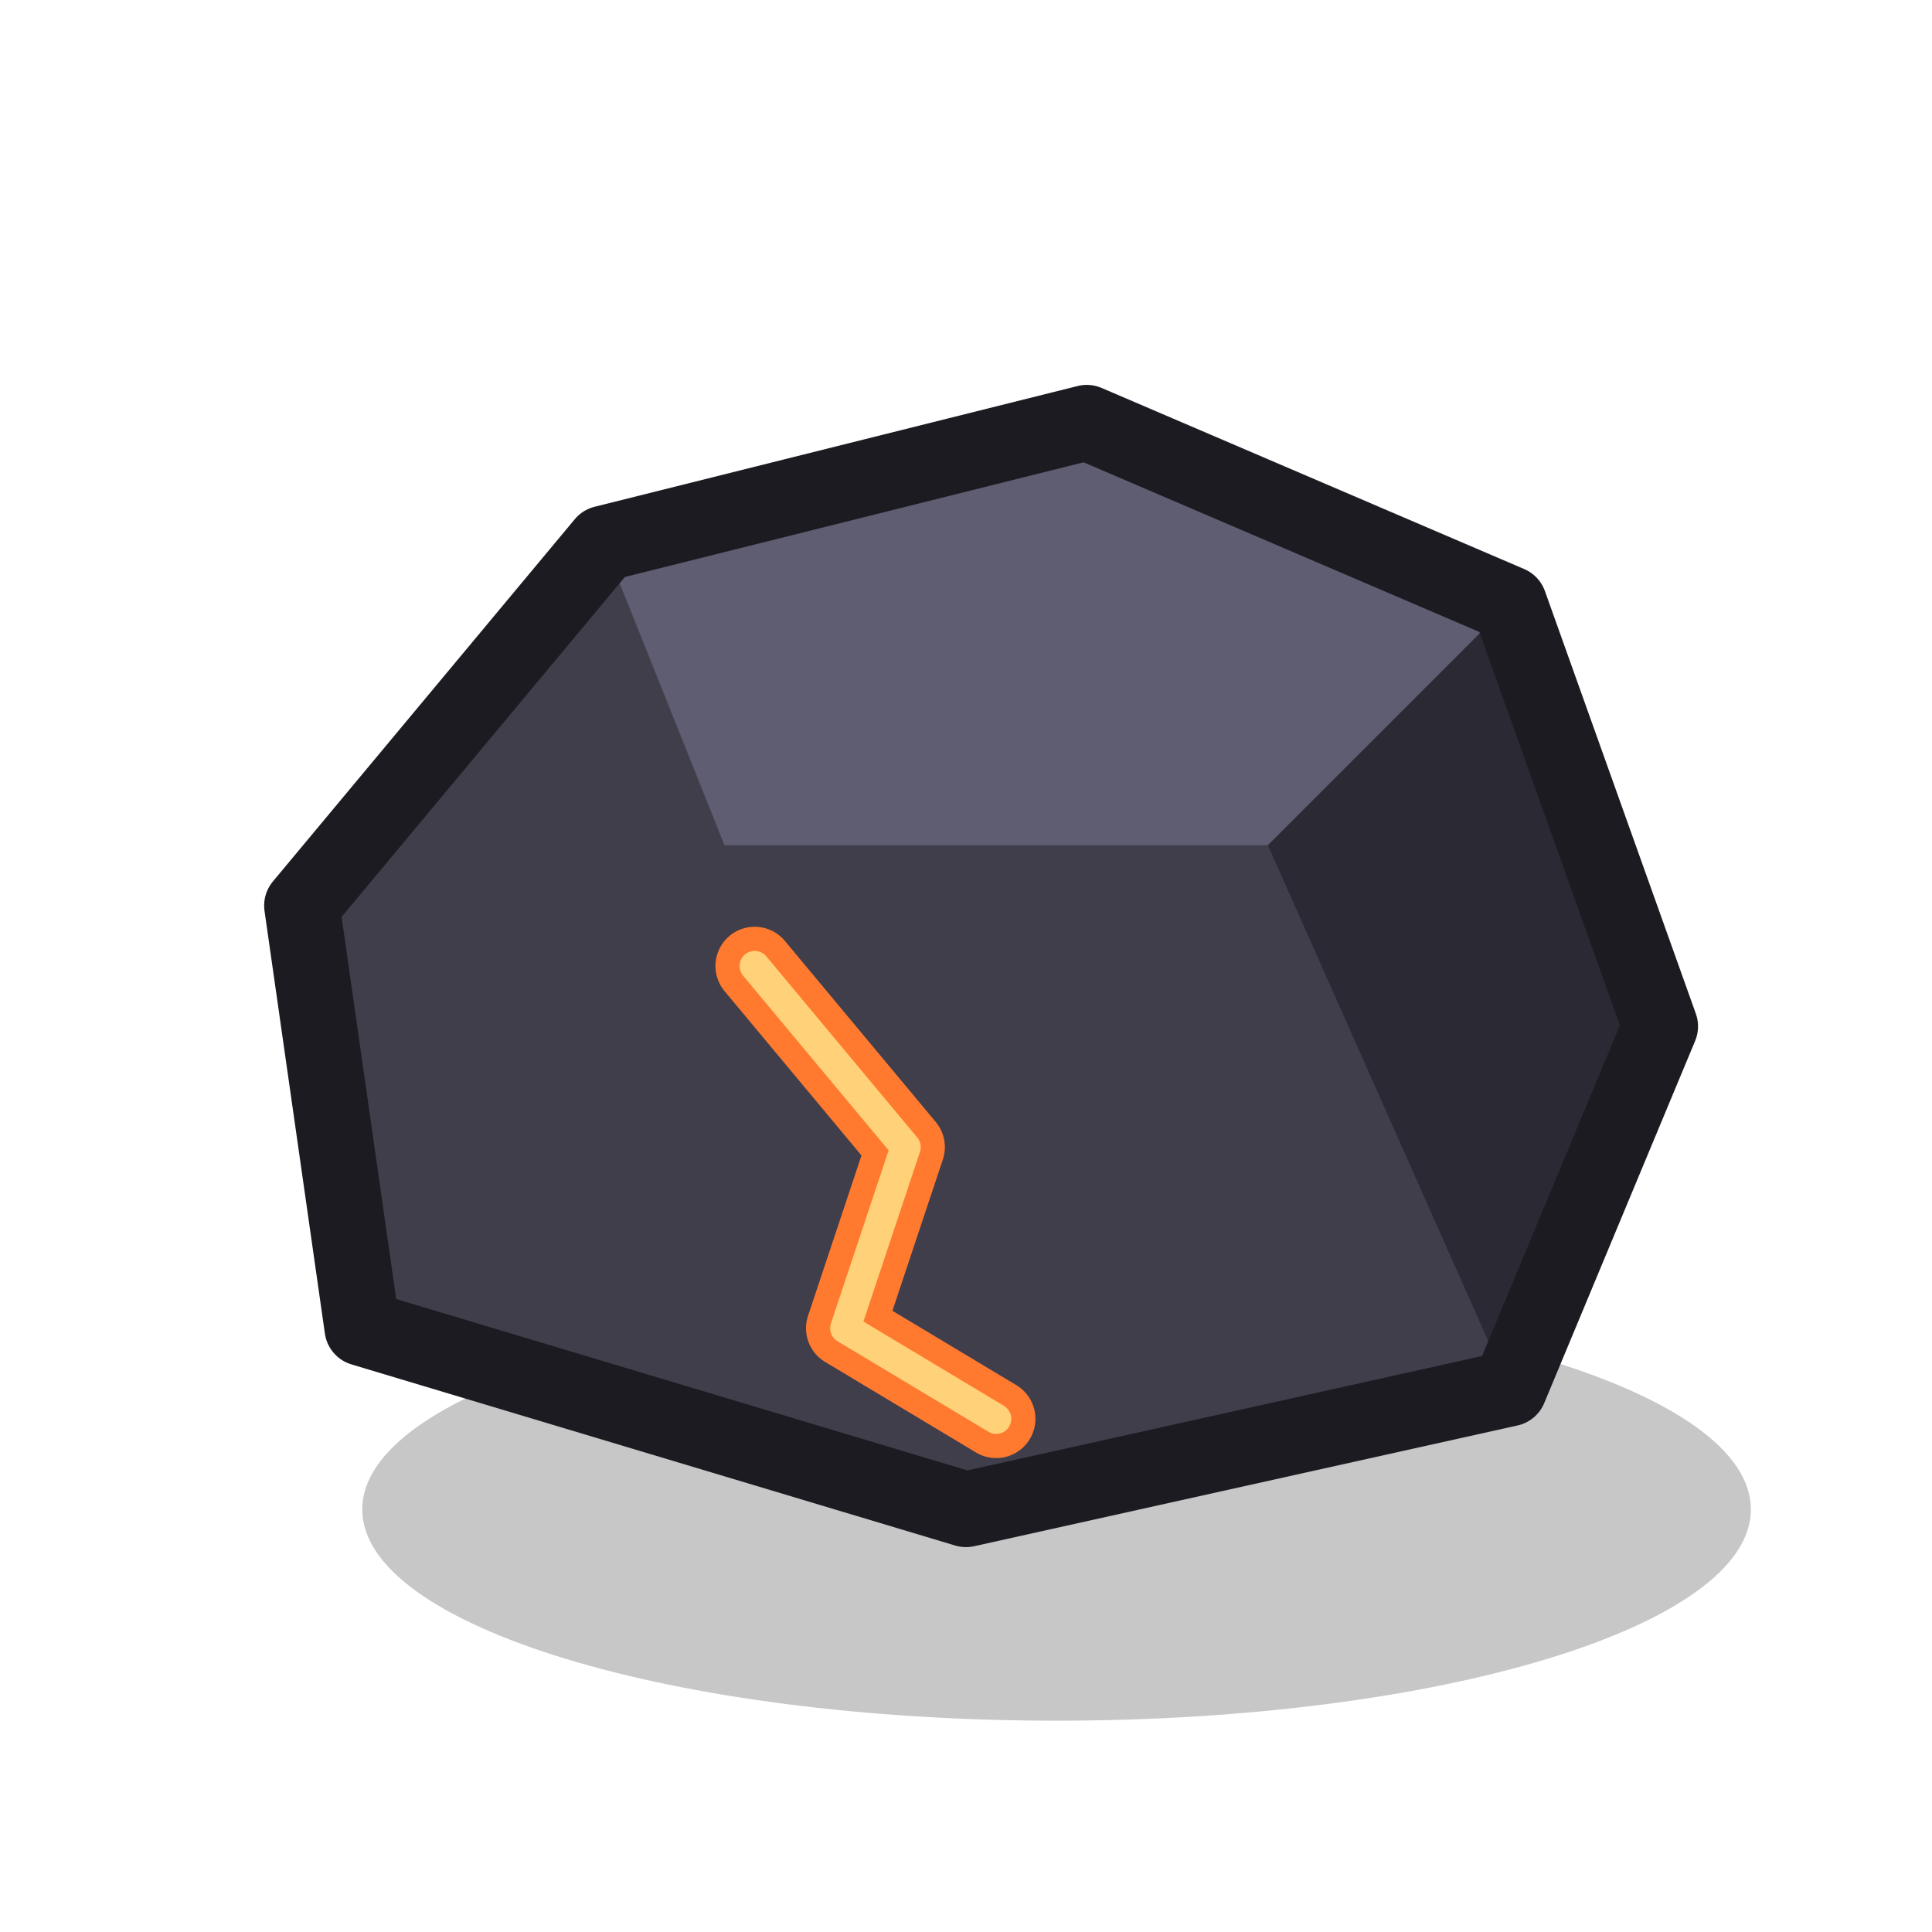
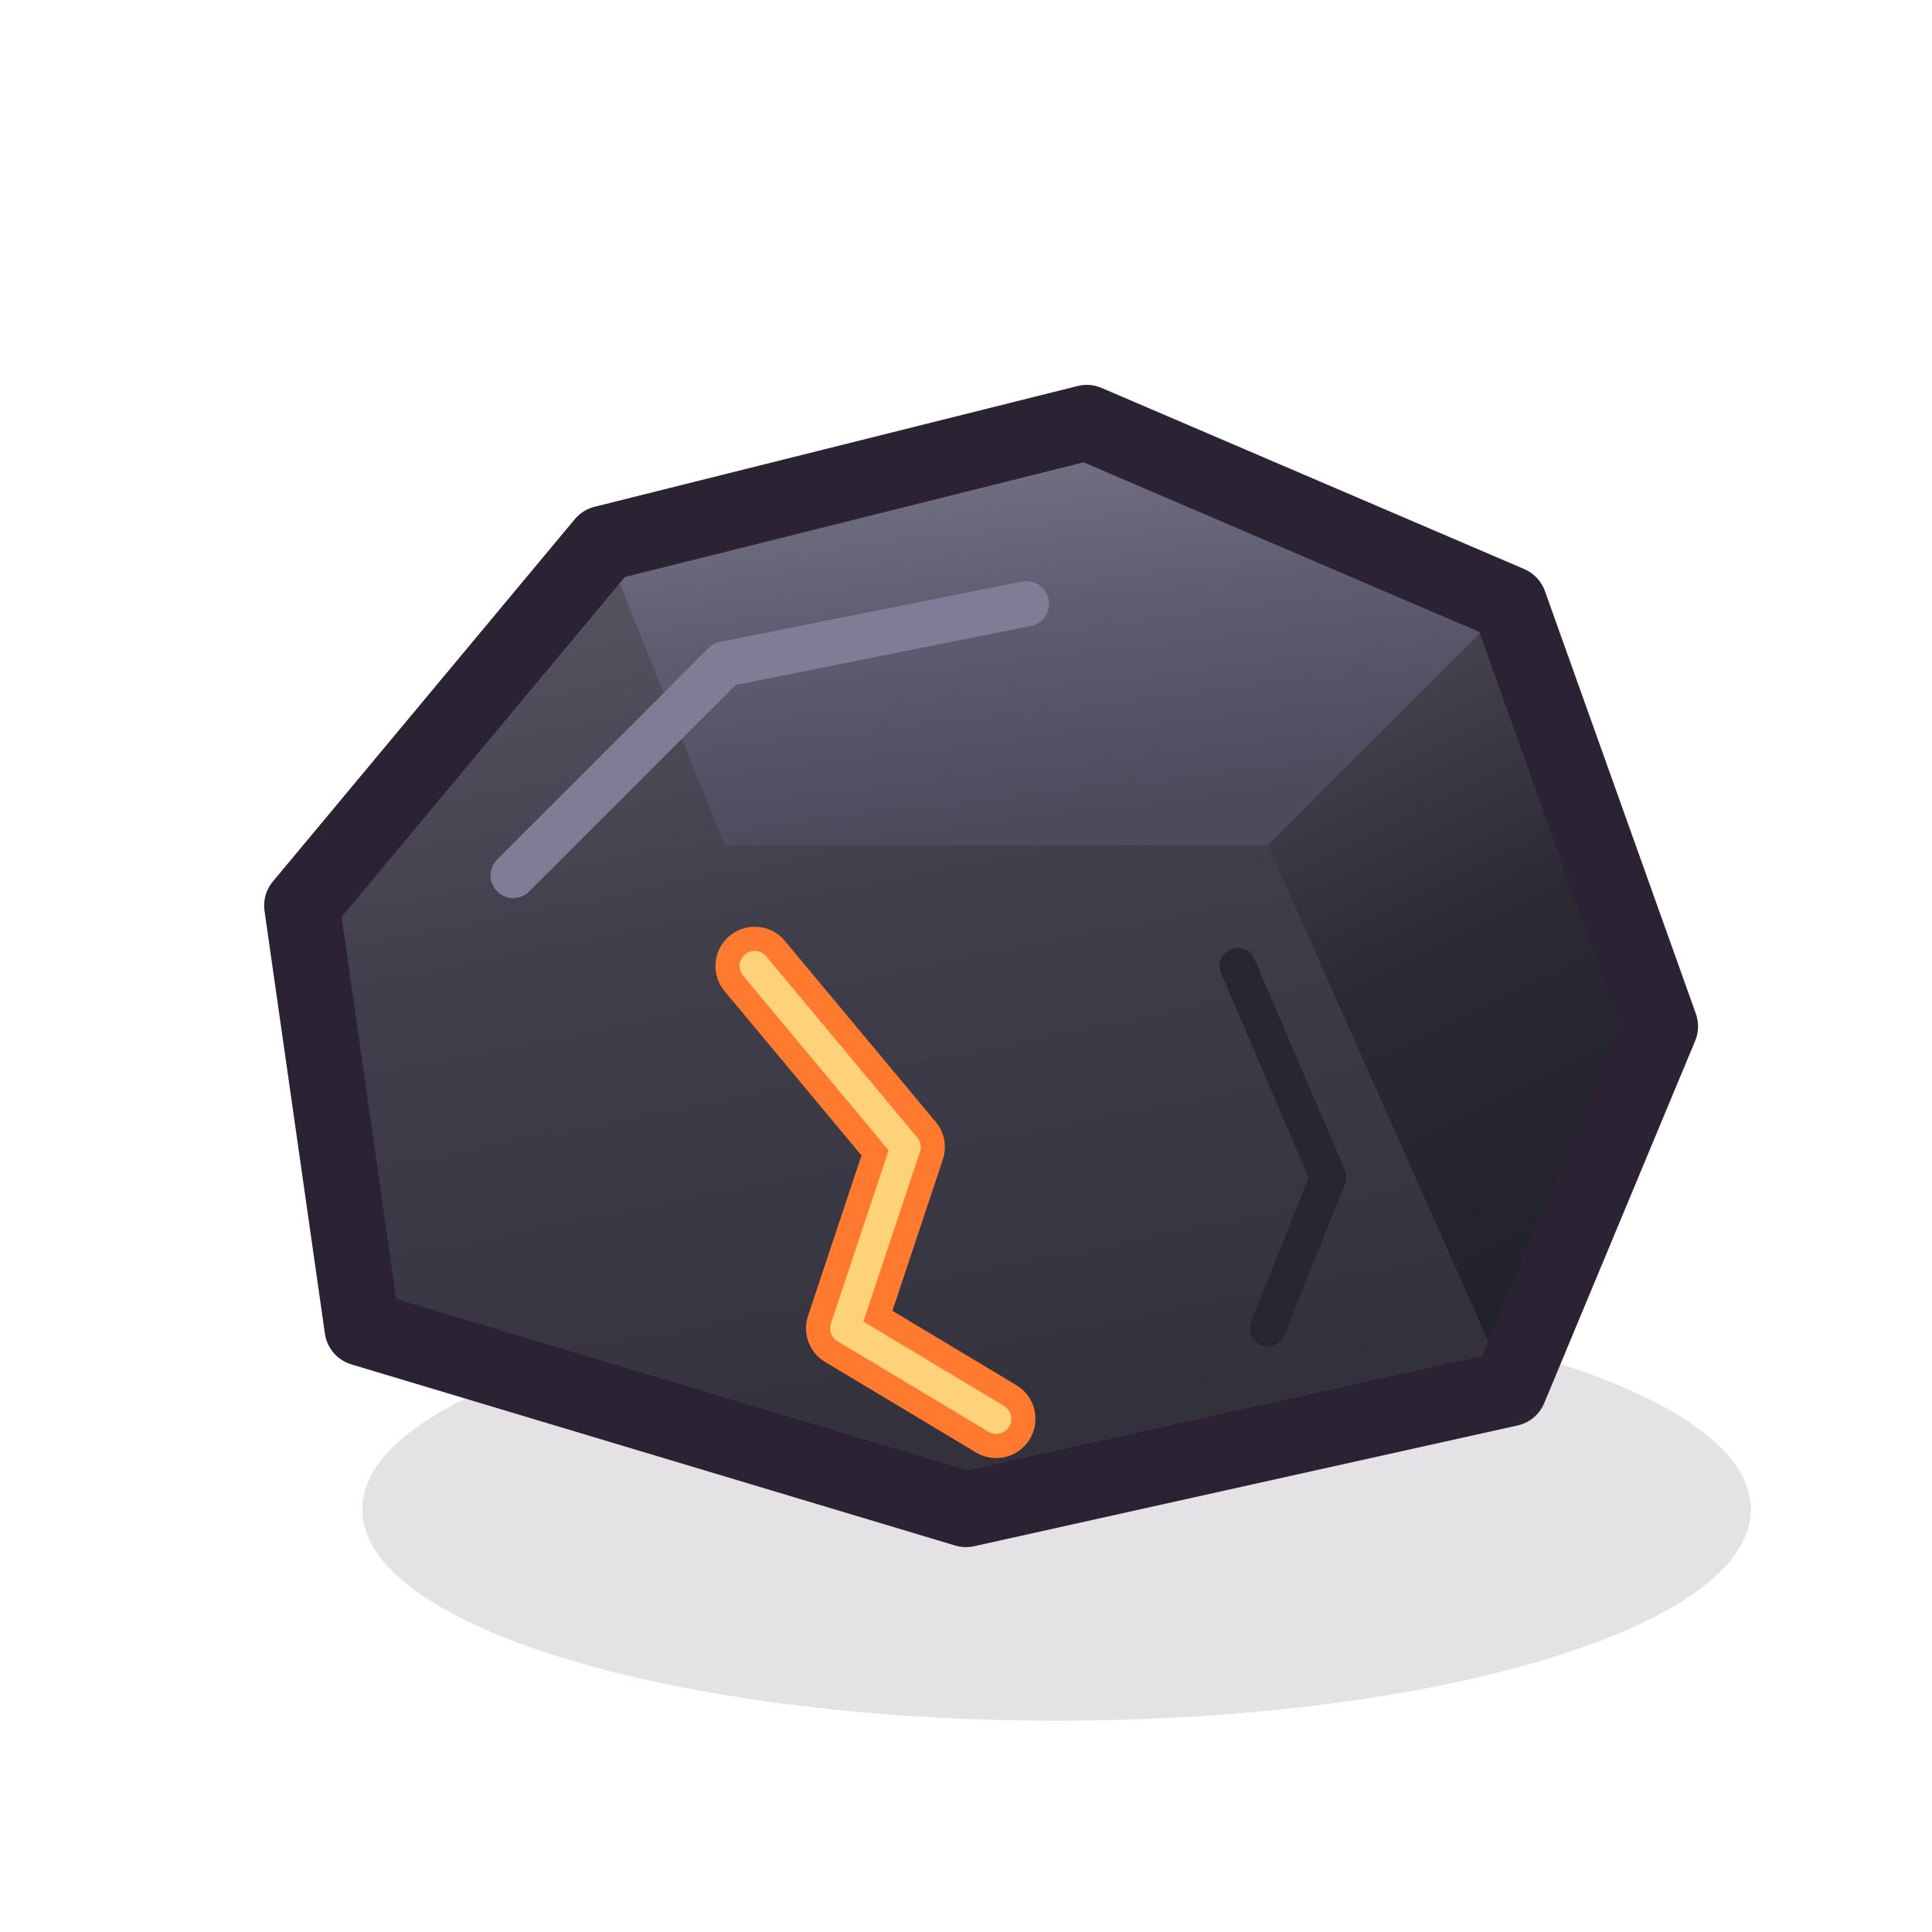
- <svg xmlns="http://www.w3.org/2000/svg" viewBox="0 0 64 64">
-   <ellipse cx="35" cy="50" rx="23" ry="7" fill="#000000" opacity="0.22" />
-   <path d="M12 44 L10 30 L20 18 L36 14 L50 20 L55 34 L50 46 L32 50 Z" fill="#403e4b" />
-   <polygon points="20,18 36,14 50,20 42,28 24,28" fill="#5f5d72" />
-   <polygon points="42,28 50,20 55,34 50,46" fill="#2b2a34" />
+ <svg xmlns="http://www.w3.org/2000/svg" width="64" height="64" viewBox="0 0 64 64" stroke-linecap="round" stroke-linejoin="round">
+   <defs>
+     <linearGradient id="material0" x1="0" y1="0" x2=".25" y2="1">
+       <stop offset="0" stop-color="#4f4e57" />
+       <stop offset=".52" stop-color="#2b2a34" />
+       <stop offset="1" stop-color="#22222a" />
+     </linearGradient>
+     <linearGradient id="material1" x1="0" y1="0" x2=".25" y2="1">
+       <stop offset="0" stop-color="#605f6a" />
+       <stop offset=".52" stop-color="#403e4b" />
+       <stop offset="1" stop-color="#33323c" />
+     </linearGradient>
+     <linearGradient id="material2" x1="0" y1="0" x2=".25" y2="1">
+       <stop offset="0" stop-color="#7a798a" />
+       <stop offset=".52" stop-color="#5f5d72" />
+       <stop offset="1" stop-color="#4c4a5b" />
+     </linearGradient>
+   </defs>
+   <ellipse cx="35" cy="50" rx="23" ry="7" fill="#2b2233" opacity=".13" />
+   <path d="M12 44 L10 30 L20 18 L36 14 L50 20 L55 34 L50 46 L32 50 Z" fill="url(#material1)" />
+   <polygon points="20,18 36,14 50,20 42,28 24,28" fill="url(#material2)" />
+   <polygon points="42,28 50,20 55,34 50,46" fill="url(#material0)" />
  <path d="M25 32 L30 38 L28 44 L33 47" fill="none" stroke="#ff7a2e" stroke-width="2.6" stroke-linecap="round" stroke-linejoin="round" />
  <path d="M25 32 L30 38 L28 44 L33 47" fill="none" stroke="#ffd27a" stroke-width="1" stroke-linecap="round" stroke-linejoin="round" />
-   <path d="M12 44 L10 30 L20 18 L36 14 L50 20 L55 34 L50 46 L32 50 Z" fill="none" stroke="#1c1b22" stroke-width="2.5" stroke-linejoin="round" />
+   <path d="M12 44 L10 30 L20 18 L36 14 L50 20 L55 34 L50 46 L32 50 Z" fill="none" stroke="#2b2233" stroke-width="2.5" stroke-linejoin="round" />
+   <path d="M17 29 24 22 34 20" fill="none" stroke="#827b96" stroke-width="1.5" />
+   <path d="M41 32 44 39 42 44" fill="none" stroke="#282632" stroke-width="1.2" />
</svg>
